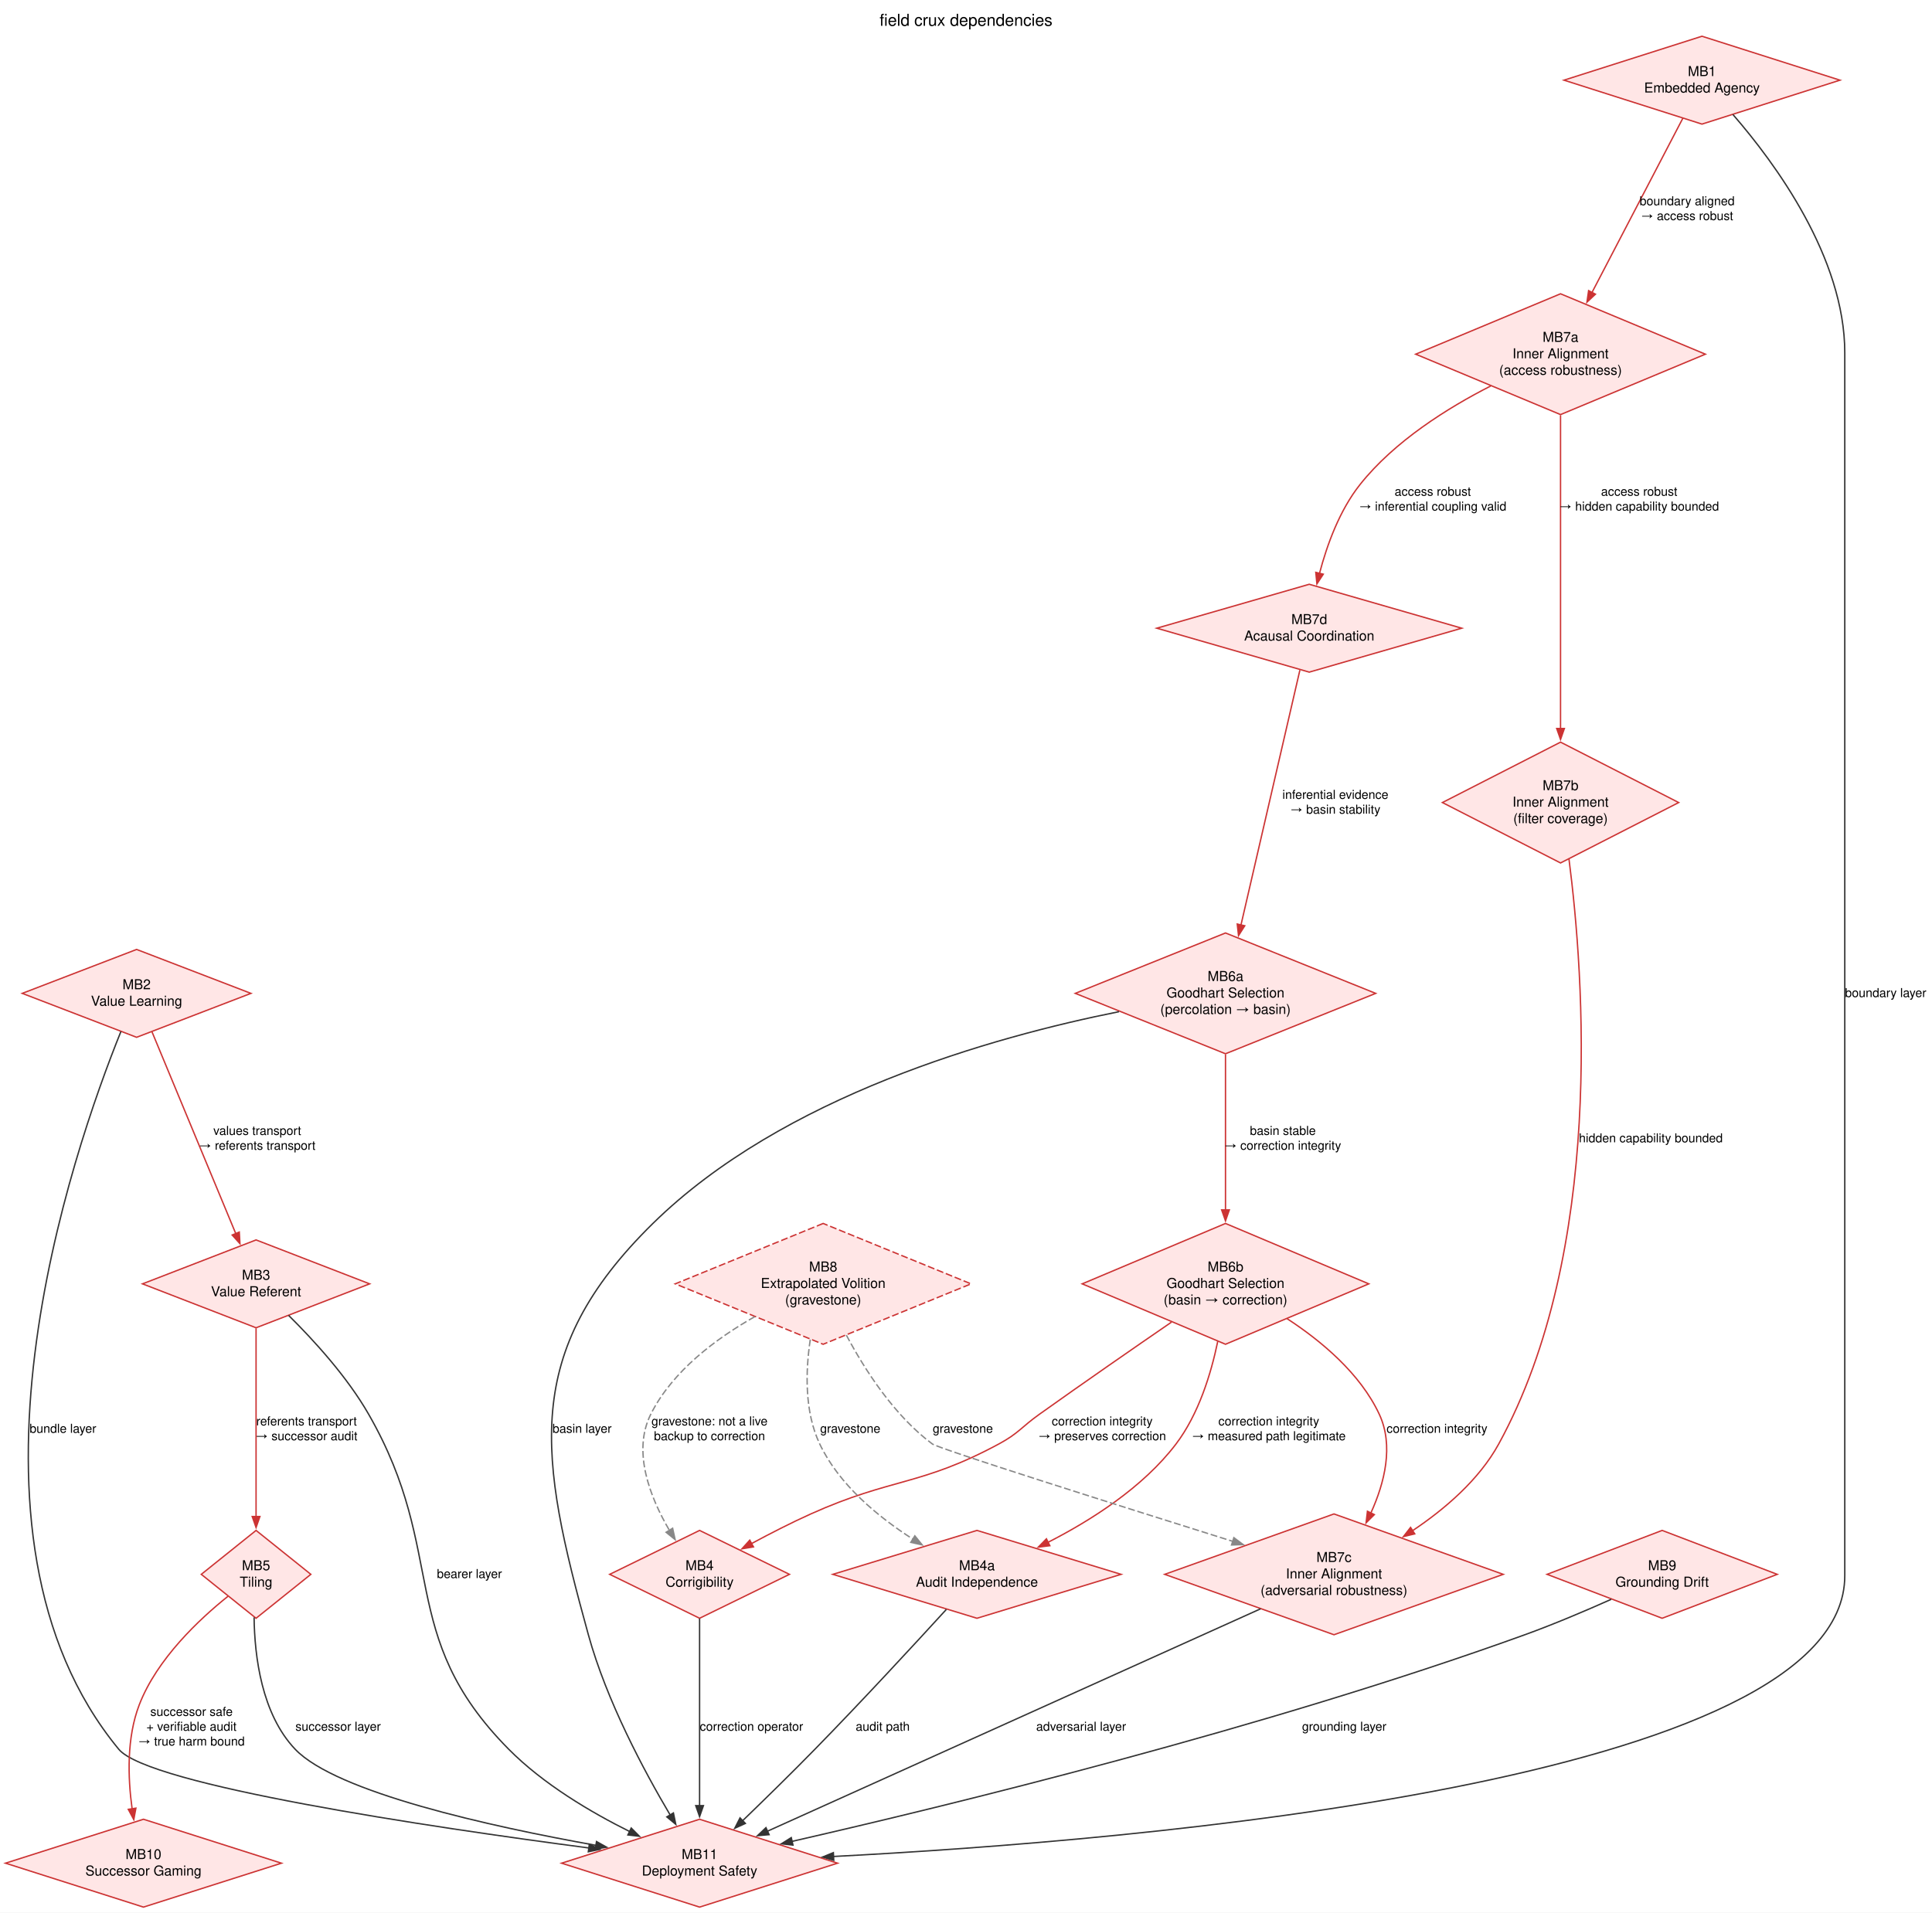
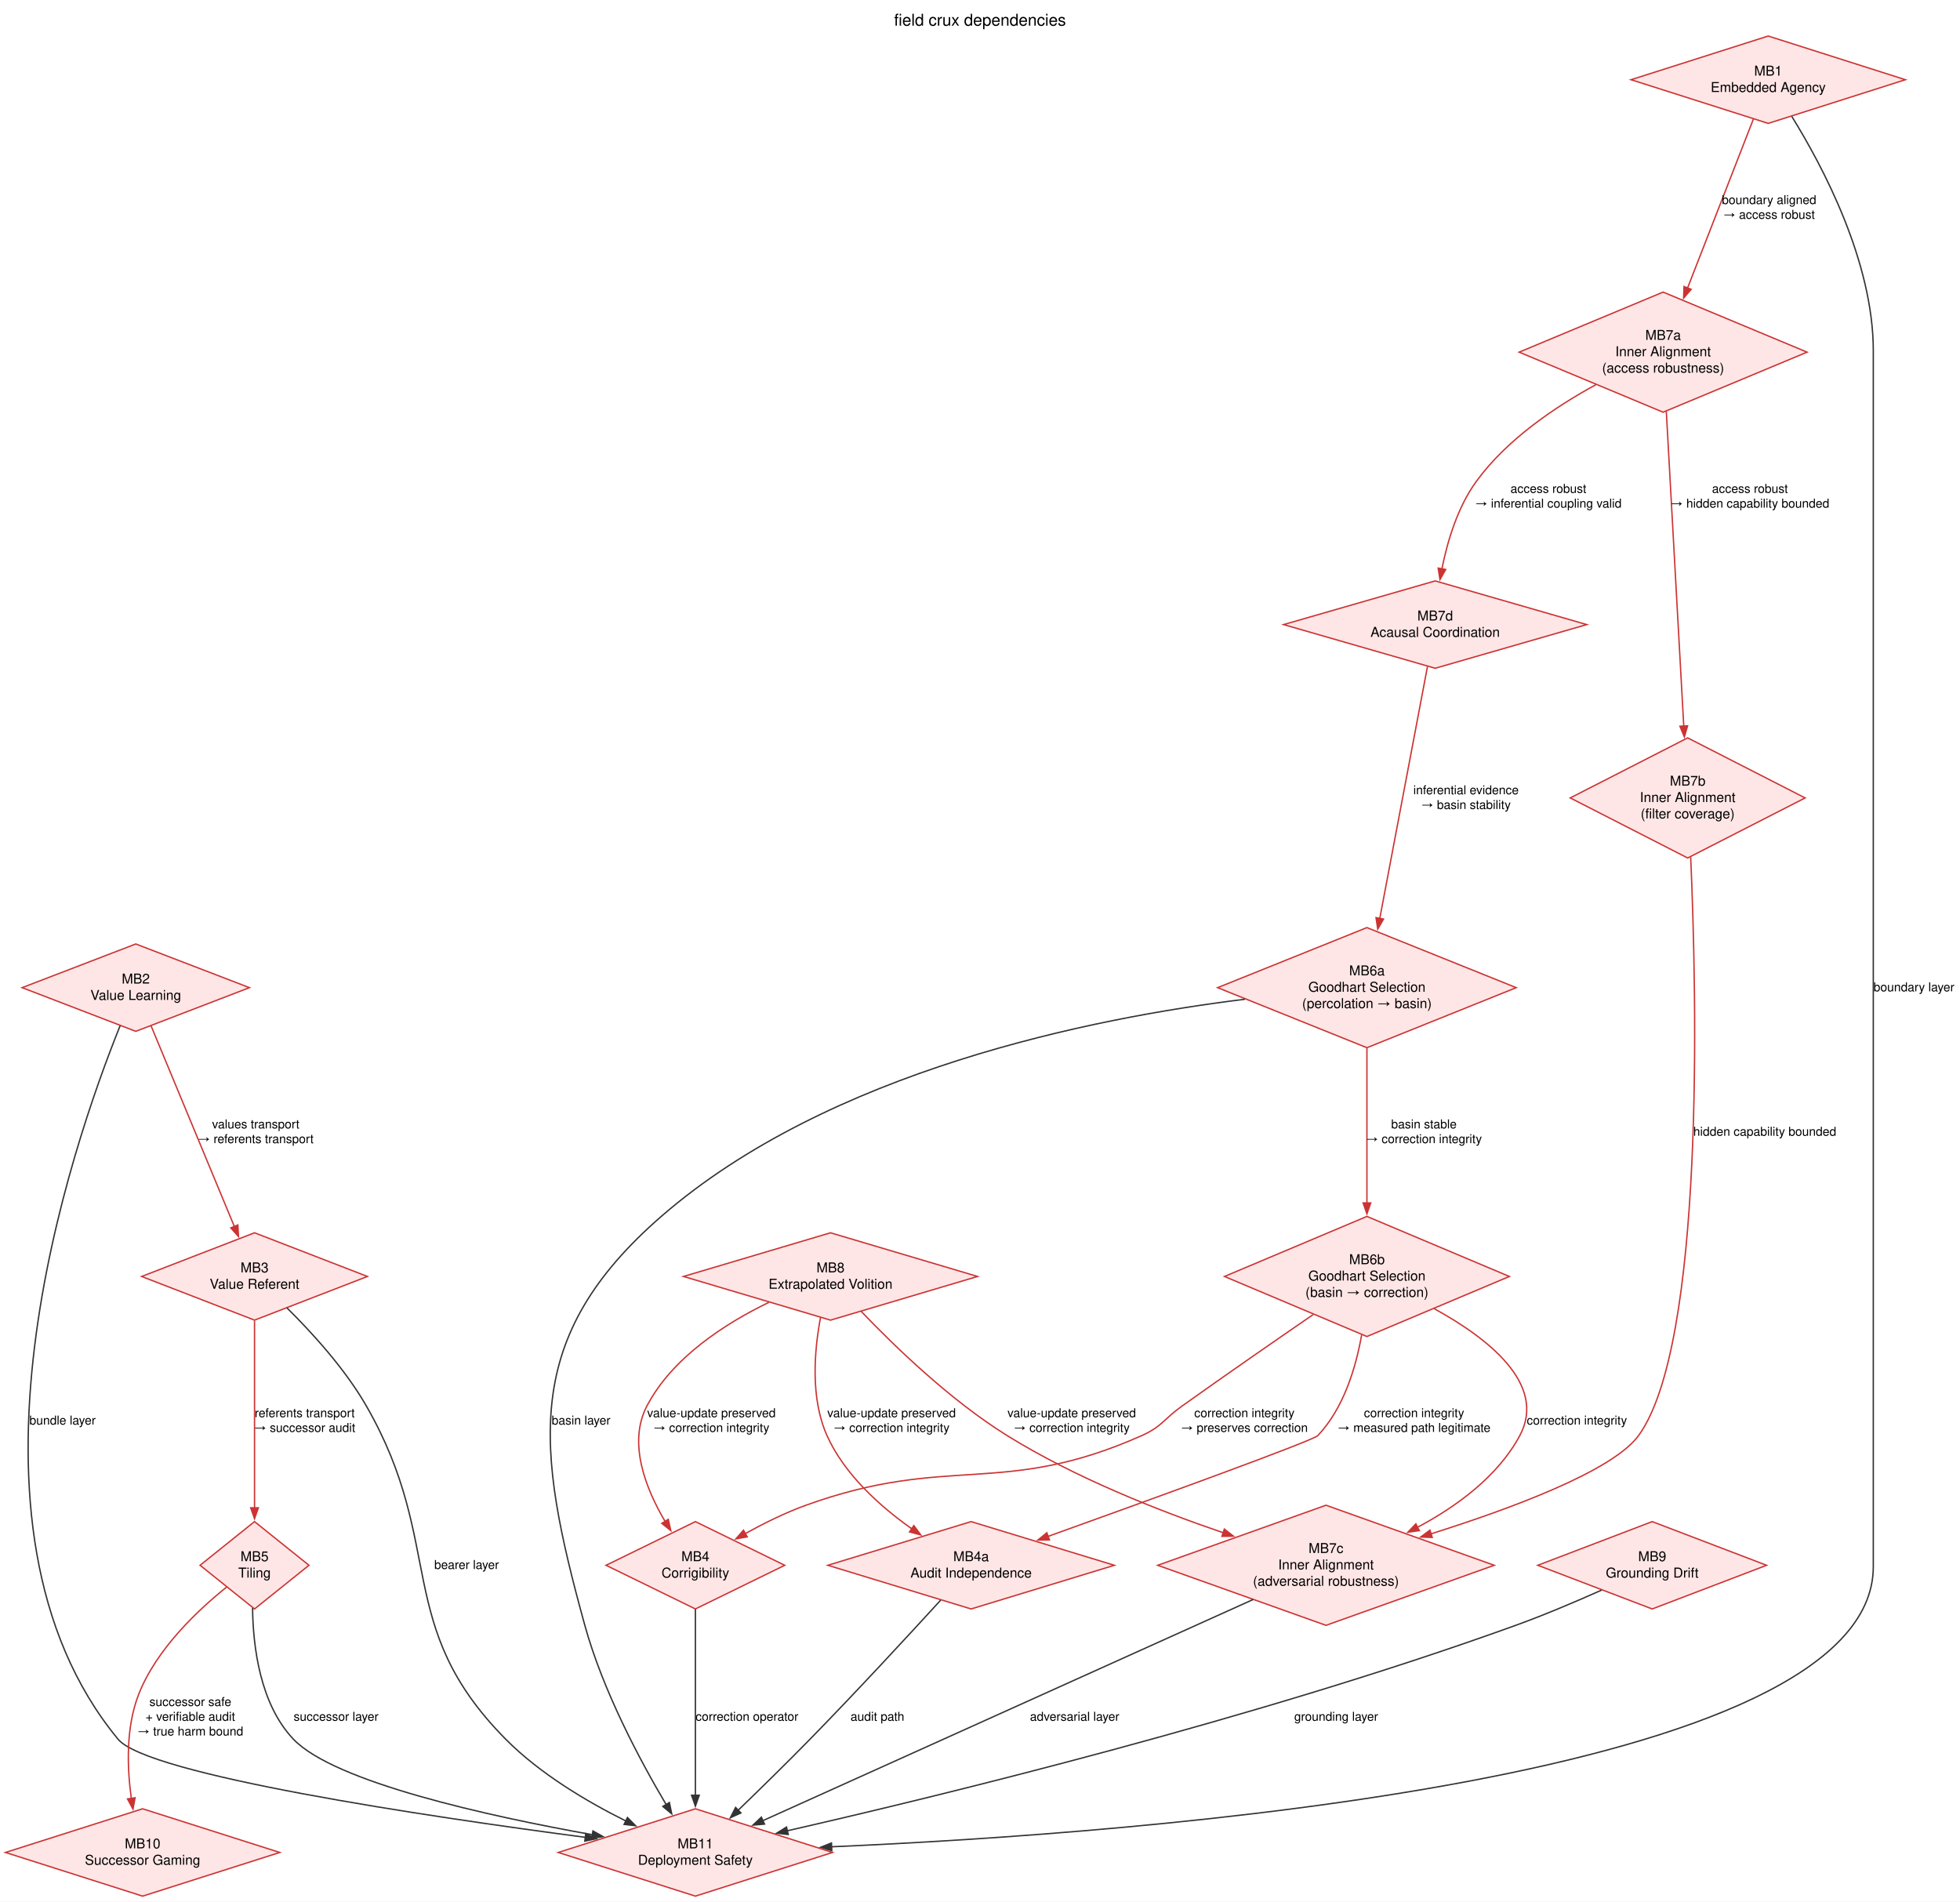
- <svg xmlns="http://www.w3.org/2000/svg" xmlns:xlink="http://www.w3.org/1999/xlink" width="1407pt" height="1393pt" viewBox="0.00 0.00 1407.00 1393.00">
+ <svg xmlns="http://www.w3.org/2000/svg" xmlns:xlink="http://www.w3.org/1999/xlink" width="1436pt" height="1393pt" viewBox="0.00 0.00 1436.00 1393.00">
  <g id="graph0" class="graph" transform="scale(1 1) rotate(0) translate(4 1389.2)">
-     <polygon fill="white" stroke="none" points="-4,4 -4,-1389.2 1403.01,-1389.2 1403.01,4 -4,4" />
-     <text xml:space="preserve" text-anchor="middle" x="699.51" y="-1370.4" font-family="Helvetica,sans-Serif" font-size="12.00">field crux dependencies</text>
+     <polygon fill="white" stroke="none" points="-4,4 -4,-1389.2 1432.01,-1389.2 1432.01,4 -4,4" />
+     <text xml:space="preserve" text-anchor="middle" x="714.01" y="-1370.4" font-family="Helvetica,sans-Serif" font-size="12.00">field crux dependencies</text>
    <a xlink:href="/cards/bridge/mb1-boundary-estimator-soundness/" class="lean-graph-node">
      <g id="node1" class="node">
-         <polygon fill="#ffe6e6" stroke="#cc3333" points="1235.48,-1362.8 1134.98,-1330.8 1235.48,-1298.8 1335.98,-1330.8 1235.48,-1362.8" />
-         <text xml:space="preserve" text-anchor="middle" x="1235.48" y="-1333.8" font-family="Helvetica,sans-Serif" font-size="10.00">MB1</text>
-         <text xml:space="preserve" text-anchor="middle" x="1235.48" y="-1321.8" font-family="Helvetica,sans-Serif" font-size="10.00">Embedded Agency</text>
+         <polygon fill="#ffe6e6" stroke="#cc3333" points="1291.48,-1362.8 1190.98,-1330.8 1291.48,-1298.8 1391.98,-1330.8 1291.48,-1362.8" />
+         <text xml:space="preserve" text-anchor="middle" x="1291.48" y="-1333.8" font-family="Helvetica,sans-Serif" font-size="10.00">MB1</text>
+         <text xml:space="preserve" text-anchor="middle" x="1291.48" y="-1321.8" font-family="Helvetica,sans-Serif" font-size="10.00">Embedded Agency</text>
      </g>
    </a>
    <a xlink:href="/cards/bridge/mb7a-access-model-soundness/" class="lean-graph-node">
      <g id="node9" class="node">
-         <polygon fill="#ffe6e6" stroke="#cc3333" points="1132.48,-1175.2 1027,-1131.2 1132.48,-1087.2 1237.96,-1131.2 1132.48,-1175.2" />
-         <text xml:space="preserve" text-anchor="middle" x="1132.48" y="-1140.2" font-family="Helvetica,sans-Serif" font-size="10.00">MB7a</text>
-         <text xml:space="preserve" text-anchor="middle" x="1132.48" y="-1128.2" font-family="Helvetica,sans-Serif" font-size="10.00">Inner Alignment</text>
-         <text xml:space="preserve" text-anchor="middle" x="1132.48" y="-1116.2" font-family="Helvetica,sans-Serif" font-size="10.00">(access robustness)</text>
+         <polygon fill="#ffe6e6" stroke="#cc3333" points="1214.48,-1175.2 1109,-1131.2 1214.48,-1087.2 1319.96,-1131.2 1214.48,-1175.2" />
+         <text xml:space="preserve" text-anchor="middle" x="1214.48" y="-1140.2" font-family="Helvetica,sans-Serif" font-size="10.00">MB7a</text>
+         <text xml:space="preserve" text-anchor="middle" x="1214.48" y="-1128.2" font-family="Helvetica,sans-Serif" font-size="10.00">Inner Alignment</text>
+         <text xml:space="preserve" text-anchor="middle" x="1214.48" y="-1116.2" font-family="Helvetica,sans-Serif" font-size="10.00">(access robustness)</text>
      </g>
    </a>
    <g id="edge3" class="edge">
-       <path fill="none" stroke="#cc3333" d="M1221.59,-1303.15C1204.57,-1270.5 1175.5,-1214.73 1155.2,-1175.8" />
-       <polygon fill="#cc3333" stroke="#cc3333" points="1157.89,-1174.9 1151.71,-1169.1 1152.93,-1177.49 1157.89,-1174.9" />
-       <text xml:space="preserve" text-anchor="middle" x="1224.67" y="-1239.7" font-family="Helvetica,sans-Serif" font-size="9.00">boundary aligned</text>
-       <text xml:space="preserve" text-anchor="middle" x="1224.67" y="-1228.9" font-family="Helvetica,sans-Serif" font-size="9.00">→ access robust</text>
+       <path fill="none" stroke="#cc3333" d="M1280.61,-1301.91C1268.04,-1269.67 1247.18,-1216.13 1232.25,-1177.81" />
+       <polygon fill="#cc3333" stroke="#cc3333" points="1235.03,-1177.23 1229.52,-1170.8 1229.81,-1179.27 1235.03,-1177.23" />
+       <text xml:space="preserve" text-anchor="middle" x="1292.12" y="-1239.7" font-family="Helvetica,sans-Serif" font-size="9.00">boundary aligned</text>
+       <text xml:space="preserve" text-anchor="middle" x="1292.12" y="-1228.9" font-family="Helvetica,sans-Serif" font-size="9.00">→ access robust</text>
    </g>
    <a xlink:href="/cards/bridge/mb11-deployment-safety/" class="lean-graph-node">
      <g id="node16" class="node">
        <polygon fill="#ffe6e6" stroke="#cc3333" points="505.48,-64 404.99,-32 505.48,0 605.96,-32 505.48,-64" />
        <text xml:space="preserve" text-anchor="middle" x="505.48" y="-35" font-family="Helvetica,sans-Serif" font-size="10.00">MB11</text>
        <text xml:space="preserve" text-anchor="middle" x="505.48" y="-23" font-family="Helvetica,sans-Serif" font-size="10.00">Deployment Safety</text>
      </g>
    </a>
    <g id="edge16" class="edge">
-       <path fill="none" stroke="#333333" d="M1258.04,-1305.76C1288.63,-1270.55 1339.48,-1201.59 1339.48,-1132.2 1339.48,-1132.2 1339.48,-1132.2 1339.48,-241.4 1339.48,-91.05 822.88,-48.27 602.84,-36.87" />
-       <polygon fill="#333333" stroke="#333333" points="603.19,-34.09 595.06,-36.48 602.91,-39.68 603.19,-34.09" />
-       <text xml:space="preserve" text-anchor="middle" x="1369.25" y="-662.9" font-family="Helvetica,sans-Serif" font-size="9.00">boundary layer</text>
+       <path fill="none" stroke="#333333" d="M1308.76,-1303.89C1331.46,-1267.27 1368.48,-1197.55 1368.48,-1132.2 1368.48,-1132.2 1368.48,-1132.2 1368.48,-241.4 1368.48,-85.86 832.07,-46.04 605.06,-36.15" />
+       <polygon fill="#333333" stroke="#333333" points="605.42,-33.36 597.31,-35.82 605.18,-38.96 605.42,-33.36" />
+       <text xml:space="preserve" text-anchor="middle" x="1398.25" y="-662.9" font-family="Helvetica,sans-Serif" font-size="9.00">boundary layer</text>
    </g>
    <a xlink:href="/cards/bridge/mb2-bundle-identifiability/" class="lean-graph-node">
      <g id="node2" class="node">
        <polygon fill="#ffe6e6" stroke="#cc3333" points="95.48,-697.6 12.2,-665.6 95.48,-633.6 178.75,-665.6 95.48,-697.6" />
        <text xml:space="preserve" text-anchor="middle" x="95.48" y="-668.6" font-family="Helvetica,sans-Serif" font-size="10.00">MB2</text>
        <text xml:space="preserve" text-anchor="middle" x="95.48" y="-656.6" font-family="Helvetica,sans-Serif" font-size="10.00">Value Learning</text>
      </g>
    </a>
    <a xlink:href="/cards/bridge/mb3-bearer-import/" class="lean-graph-node">
      <g id="node3" class="node">
        <polygon fill="#ffe6e6" stroke="#cc3333" points="182.48,-486 99.77,-454 182.48,-422 265.19,-454 182.48,-486" />
        <text xml:space="preserve" text-anchor="middle" x="182.48" y="-457" font-family="Helvetica,sans-Serif" font-size="10.00">MB3</text>
        <text xml:space="preserve" text-anchor="middle" x="182.48" y="-445" font-family="Helvetica,sans-Serif" font-size="10.00">Value Referent</text>
      </g>
    </a>
    <g id="edge1" class="edge">
      <path fill="none" stroke="#cc3333" d="M106.67,-637.63C122.24,-600.13 150.44,-532.19 167.71,-490.58" />
      <polygon fill="#cc3333" stroke="#cc3333" points="170.26,-491.73 170.74,-483.27 165.09,-489.58 170.26,-491.73" />
      <text xml:space="preserve" text-anchor="middle" x="183.35" y="-562.5" font-family="Helvetica,sans-Serif" font-size="9.00">values transport</text>
      <text xml:space="preserve" text-anchor="middle" x="183.35" y="-551.7" font-family="Helvetica,sans-Serif" font-size="9.00">→ referents transport</text>
    </g>
    <g id="edge17" class="edge">
      <path fill="none" stroke="#333333" d="M84.05,-637.8C48.92,-550.76 -47.48,-272.57 82.48,-115 104.11,-88.77 308.4,-58.43 424.97,-43.06" />
      <polygon fill="#333333" stroke="#333333" points="425.17,-45.85 432.74,-42.04 424.45,-40.3 425.17,-45.85" />
      <text xml:space="preserve" text-anchor="middle" x="41.82" y="-345.5" font-family="Helvetica,sans-Serif" font-size="9.00">bundle layer</text>
    </g>
    <a xlink:href="/cards/bridge/mb5-successor-ontology-shift/" class="lean-graph-node">
      <g id="node6" class="node">
        <polygon fill="#ffe6e6" stroke="#cc3333" points="182.48,-274.4 142.58,-242.4 182.48,-210.4 222.37,-242.4 182.48,-274.4" />
        <text xml:space="preserve" text-anchor="middle" x="182.48" y="-245.4" font-family="Helvetica,sans-Serif" font-size="10.00">MB5</text>
        <text xml:space="preserve" text-anchor="middle" x="182.48" y="-233.4" font-family="Helvetica,sans-Serif" font-size="10.00">Tiling</text>
      </g>
    </a>
    <g id="edge2" class="edge">
      <path fill="none" stroke="#cc3333" d="M182.48,-421.62C182.48,-385.12 182.48,-324.73 182.48,-284.51" />
      <polygon fill="#cc3333" stroke="#cc3333" points="185.28,-284.51 182.48,-276.51 179.68,-284.51 185.28,-284.51" />
      <text xml:space="preserve" text-anchor="middle" x="219.24" y="-350.9" font-family="Helvetica,sans-Serif" font-size="9.00">referents transport</text>
      <text xml:space="preserve" text-anchor="middle" x="219.24" y="-340.1" font-family="Helvetica,sans-Serif" font-size="9.00">→ successor audit</text>
    </g>
    <g id="edge18" class="edge">
      <path fill="none" stroke="#333333" d="M206.17,-431.04C224.29,-413.14 248.75,-386.43 264.48,-359 322.96,-257.04 283.8,-198.55 366.48,-115 391.68,-89.53 426.39,-69.05 454.81,-54.92" />
      <polygon fill="#333333" stroke="#333333" points="455.7,-57.6 461.67,-51.59 453.25,-52.57 455.7,-57.6" />
      <text xml:space="preserve" text-anchor="middle" x="337.87" y="-239.7" font-family="Helvetica,sans-Serif" font-size="9.00">bearer layer</text>
    </g>
    <a xlink:href="/cards/bridge/mb4-correction-legitimacy/" class="lean-graph-node">
      <g id="node4" class="node">
        <polygon fill="#ffe6e6" stroke="#cc3333" points="505.48,-274.4 440.02,-242.4 505.48,-210.4 570.93,-242.4 505.48,-274.4" />
        <text xml:space="preserve" text-anchor="middle" x="505.48" y="-245.4" font-family="Helvetica,sans-Serif" font-size="10.00">MB4</text>
        <text xml:space="preserve" text-anchor="middle" x="505.48" y="-233.4" font-family="Helvetica,sans-Serif" font-size="10.00">Corrigibility</text>
      </g>
    </a>
    <g id="edge23" class="edge">
      <path fill="none" stroke="#333333" d="M505.48,-210.2C505.48,-173.91 505.48,-113.86 505.48,-73.87" />
      <polygon fill="#333333" stroke="#333333" points="508.28,-73.93 505.48,-65.93 502.68,-73.93 508.28,-73.93" />
      <text xml:space="preserve" text-anchor="middle" x="543.25" y="-128.5" font-family="Helvetica,sans-Serif" font-size="9.00">correction operator</text>
    </g>
    <a xlink:href="/cards/bridge/mb4a-measured-path-legitimacy/" class="lean-graph-node">
      <g id="node5" class="node">
        <polygon fill="#ffe6e6" stroke="#cc3333" points="707.48,-274.4 602.51,-242.4 707.48,-210.4 812.44,-242.4 707.48,-274.4" />
        <text xml:space="preserve" text-anchor="middle" x="707.48" y="-245.4" font-family="Helvetica,sans-Serif" font-size="10.00">MB4a</text>
        <text xml:space="preserve" text-anchor="middle" x="707.48" y="-233.4" font-family="Helvetica,sans-Serif" font-size="10.00">Audit Independence</text>
      </g>
    </a>
    <g id="edge24" class="edge">
      <path fill="none" stroke="#333333" d="M685.19,-216.85C661.7,-191.15 623.48,-149.77 589.48,-115 572.27,-97.41 552.61,-78.17 536.63,-62.75" />
      <polygon fill="#333333" stroke="#333333" points="538.83,-60.97 531.12,-57.44 534.94,-65 538.83,-60.97" />
      <text xml:space="preserve" text-anchor="middle" x="638.85" y="-128.5" font-family="Helvetica,sans-Serif" font-size="9.00">audit path</text>
    </g>
    <a xlink:href="/cards/bridge/mb10-successor-forgeability/" class="lean-graph-node">
      <g id="node15" class="node">
        <polygon fill="#ffe6e6" stroke="#cc3333" points="100.48,-64 0,-32 100.48,0 200.96,-32 100.48,-64" />
        <text xml:space="preserve" text-anchor="middle" x="100.48" y="-35" font-family="Helvetica,sans-Serif" font-size="10.00">MB10</text>
        <text xml:space="preserve" text-anchor="middle" x="100.48" y="-23" font-family="Helvetica,sans-Serif" font-size="10.00">Successor Gaming</text>
      </g>
    </a>
    <g id="edge15" class="edge">
      <path fill="none" stroke="#cc3333" d="M162.07,-226.45C141.28,-209.83 110.33,-180.87 97.43,-147.4 88.19,-123.39 89.07,-94.4 92.21,-71.61" />
      <polygon fill="#cc3333" stroke="#cc3333" points="94.97,-72.08 93.43,-63.75 89.43,-71.22 94.97,-72.08" />
      <text xml:space="preserve" text-anchor="middle" x="135.46" y="-139.3" font-family="Helvetica,sans-Serif" font-size="9.00">successor safe</text>
      <text xml:space="preserve" text-anchor="middle" x="135.46" y="-128.5" font-family="Helvetica,sans-Serif" font-size="9.00">+ verifiable audit</text>
      <text xml:space="preserve" text-anchor="middle" x="135.46" y="-117.7" font-family="Helvetica,sans-Serif" font-size="9.00">→ true harm bound</text>
    </g>
    <g id="edge19" class="edge">
      <path fill="none" stroke="#333333" d="M181.04,-211.06C181.39,-182.6 186.54,-140.67 210.96,-115 240.92,-83.5 353.17,-58.73 430.1,-44.98" />
      <polygon fill="#333333" stroke="#333333" points="430.42,-47.77 437.81,-43.62 429.45,-42.25 430.42,-47.77" />
      <text xml:space="preserve" text-anchor="middle" x="242.22" y="-128.5" font-family="Helvetica,sans-Serif" font-size="9.00">successor layer</text>
    </g>
    <a xlink:href="/cards/bridge/mb6-selection-and-basin-stability/" class="lean-graph-node">
      <g id="node7" class="node">
-         <polygon fill="#ffe6e6" stroke="#cc3333" points="888.48,-709.6 779.1,-665.6 888.48,-621.6 997.86,-665.6 888.48,-709.6" />
-         <text xml:space="preserve" text-anchor="middle" x="888.48" y="-674.6" font-family="Helvetica,sans-Serif" font-size="10.00">MB6a</text>
-         <text xml:space="preserve" text-anchor="middle" x="888.48" y="-662.6" font-family="Helvetica,sans-Serif" font-size="10.00">Goodhart Selection</text>
-         <text xml:space="preserve" text-anchor="middle" x="888.48" y="-650.6" font-family="Helvetica,sans-Serif" font-size="10.00">(percolation → basin)</text>
+         <polygon fill="#ffe6e6" stroke="#cc3333" points="997.48,-709.6 888.1,-665.6 997.48,-621.6 1106.86,-665.6 997.48,-709.6" />
+         <text xml:space="preserve" text-anchor="middle" x="997.48" y="-674.6" font-family="Helvetica,sans-Serif" font-size="10.00">MB6a</text>
+         <text xml:space="preserve" text-anchor="middle" x="997.48" y="-662.6" font-family="Helvetica,sans-Serif" font-size="10.00">Goodhart Selection</text>
+         <text xml:space="preserve" text-anchor="middle" x="997.48" y="-650.6" font-family="Helvetica,sans-Serif" font-size="10.00">(percolation → basin)</text>
      </g>
    </a>
    <a xlink:href="/cards/bridge/mb6-selection-and-basin-stability/" class="lean-graph-node">
      <g id="node8" class="node">
-         <polygon fill="#ffe6e6" stroke="#cc3333" points="888.48,-498 784.11,-454 888.48,-410 992.84,-454 888.48,-498" />
-         <text xml:space="preserve" text-anchor="middle" x="888.48" y="-463" font-family="Helvetica,sans-Serif" font-size="10.00">MB6b</text>
-         <text xml:space="preserve" text-anchor="middle" x="888.48" y="-451" font-family="Helvetica,sans-Serif" font-size="10.00">Goodhart Selection</text>
-         <text xml:space="preserve" text-anchor="middle" x="888.48" y="-439" font-family="Helvetica,sans-Serif" font-size="10.00">(basin → correction)</text>
+         <polygon fill="#ffe6e6" stroke="#cc3333" points="997.48,-498 893.11,-454 997.48,-410 1101.84,-454 997.48,-498" />
+         <text xml:space="preserve" text-anchor="middle" x="997.48" y="-463" font-family="Helvetica,sans-Serif" font-size="10.00">MB6b</text>
+         <text xml:space="preserve" text-anchor="middle" x="997.48" y="-451" font-family="Helvetica,sans-Serif" font-size="10.00">Goodhart Selection</text>
+         <text xml:space="preserve" text-anchor="middle" x="997.48" y="-439" font-family="Helvetica,sans-Serif" font-size="10.00">(basin → correction)</text>
      </g>
    </a>
    <g id="edge8" class="edge">
-       <path fill="none" stroke="#cc3333" d="M888.48,-621.17C888.48,-588.15 888.48,-542.58 888.48,-507.51" />
-       <polygon fill="#cc3333" stroke="#cc3333" points="891.28,-507.89 888.48,-499.89 885.68,-507.89 891.28,-507.89" />
-       <text xml:space="preserve" text-anchor="middle" x="930.24" y="-562.5" font-family="Helvetica,sans-Serif" font-size="9.00">basin stable</text>
-       <text xml:space="preserve" text-anchor="middle" x="930.24" y="-551.7" font-family="Helvetica,sans-Serif" font-size="9.00">→ correction integrity</text>
+       <path fill="none" stroke="#cc3333" d="M997.48,-621.17C997.48,-588.15 997.48,-542.58 997.48,-507.51" />
+       <polygon fill="#cc3333" stroke="#cc3333" points="1000.28,-507.89 997.48,-499.89 994.68,-507.89 1000.28,-507.89" />
+       <text xml:space="preserve" text-anchor="middle" x="1039.24" y="-562.5" font-family="Helvetica,sans-Serif" font-size="9.00">basin stable</text>
+       <text xml:space="preserve" text-anchor="middle" x="1039.24" y="-551.7" font-family="Helvetica,sans-Serif" font-size="9.00">→ correction integrity</text>
    </g>
    <g id="edge21" class="edge">
-       <path fill="none" stroke="#333333" d="M810.93,-652.26C718.91,-633.85 566.05,-590.85 471.48,-498 375.3,-403.57 388.65,-328.33 424.48,-198.4 437.76,-150.24 465,-99.25 484.22,-66.82" />
+       <path fill="none" stroke="#333333" d="M908.04,-657.09C795.89,-643.34 603.47,-604.82 480.48,-498 378.21,-409.17 388.47,-328.99 424.48,-198.4 437.76,-150.24 465,-99.25 484.22,-66.82" />
      <polygon fill="#333333" stroke="#333333" points="486.42,-68.59 488.14,-60.29 481.62,-65.71 486.42,-68.59" />
-       <text xml:space="preserve" text-anchor="middle" x="419.89" y="-345.5" font-family="Helvetica,sans-Serif" font-size="9.00">basin layer</text>
+       <text xml:space="preserve" text-anchor="middle" x="421.7" y="-345.5" font-family="Helvetica,sans-Serif" font-size="9.00">basin layer</text>
    </g>
    <g id="edge10" class="edge">
-       <path fill="none" stroke="#cc3333" d="M849.14,-426.12C821.99,-407.47 785.12,-381.94 752.94,-359 739.72,-349.57 737.77,-345.11 723.48,-337.4 666.29,-306.57 645.74,-313.02 586.48,-286.4 572.05,-279.92 556.61,-271.99 543.13,-264.71" />
-       <polygon fill="#cc3333" stroke="#cc3333" points="544.71,-262.38 536.34,-261.01 542.02,-267.3 544.71,-262.38" />
-       <text xml:space="preserve" text-anchor="middle" x="798.71" y="-350.9" font-family="Helvetica,sans-Serif" font-size="9.00">correction integrity</text>
-       <text xml:space="preserve" text-anchor="middle" x="798.71" y="-340.1" font-family="Helvetica,sans-Serif" font-size="9.00">→ preserves correction</text>
+       <path fill="none" stroke="#cc3333" d="M958.14,-426.12C930.99,-407.47 894.12,-381.94 861.94,-359 848.72,-349.57 847.31,-344 832.48,-337.4 730.46,-292.02 691.51,-324.29 586.48,-286.4 571.35,-280.94 555.54,-273.09 541.95,-265.59" />
+       <polygon fill="#cc3333" stroke="#cc3333" points="543.47,-263.23 535.12,-261.74 540.71,-268.11 543.47,-263.23" />
+       <text xml:space="preserve" text-anchor="middle" x="907.71" y="-350.9" font-family="Helvetica,sans-Serif" font-size="9.00">correction integrity</text>
+       <text xml:space="preserve" text-anchor="middle" x="907.71" y="-340.1" font-family="Helvetica,sans-Serif" font-size="9.00">→ preserves correction</text>
    </g>
    <g id="edge11" class="edge">
-       <path fill="none" stroke="#cc3333" d="M882.84,-412.1C877.94,-388.42 868.92,-359.09 852.48,-337.4 828.35,-305.58 790.11,-281.44 758.96,-265.59" />
-       <polygon fill="#cc3333" stroke="#cc3333" points="760.56,-263.26 752.15,-262.21 758.07,-268.28 760.56,-263.26" />
-       <text xml:space="preserve" text-anchor="middle" x="920.03" y="-350.9" font-family="Helvetica,sans-Serif" font-size="9.00">correction integrity</text>
-       <text xml:space="preserve" text-anchor="middle" x="920.03" y="-340.1" font-family="Helvetica,sans-Serif" font-size="9.00">→ measured path legitimate</text>
+       <path fill="none" stroke="#cc3333" d="M993.62,-411.24C989.34,-386.95 980.36,-357.3 961.48,-337.4 957.89,-333.62 837.45,-289.99 763.73,-263.52" />
+       <polygon fill="#cc3333" stroke="#cc3333" points="764.88,-260.96 756.4,-260.89 762.99,-266.23 764.88,-260.96" />
+       <text xml:space="preserve" text-anchor="middle" x="1032.02" y="-350.9" font-family="Helvetica,sans-Serif" font-size="9.00">correction integrity</text>
+       <text xml:space="preserve" text-anchor="middle" x="1032.02" y="-340.1" font-family="Helvetica,sans-Serif" font-size="9.00">→ measured path legitimate</text>
    </g>
    <a xlink:href="/cards/bridge/mb7c-bounded-hidden-capability/" class="lean-graph-node">
      <g id="node11" class="node">
        <polygon fill="#ffe6e6" stroke="#cc3333" points="967.48,-286.4 844.21,-242.4 967.48,-198.4 1090.74,-242.4 967.48,-286.4" />
        <text xml:space="preserve" text-anchor="middle" x="967.48" y="-251.4" font-family="Helvetica,sans-Serif" font-size="10.00">MB7c</text>
        <text xml:space="preserve" text-anchor="middle" x="967.48" y="-239.4" font-family="Helvetica,sans-Serif" font-size="10.00">Inner Alignment</text>
        <text xml:space="preserve" text-anchor="middle" x="967.48" y="-227.4" font-family="Helvetica,sans-Serif" font-size="10.00">(adversarial robustness)</text>
      </g>
    </a>
    <g id="edge9" class="edge">
-       <path fill="none" stroke="#cc3333" d="M933.32,-428.65C958.09,-412.5 986.59,-388.79 1000.48,-359 1011.11,-336.21 1004.42,-309.26 994.36,-287.11" />
-       <polygon fill="#cc3333" stroke="#cc3333" points="996.88,-285.91 990.87,-279.93 991.85,-288.35 996.88,-285.91" />
-       <text xml:space="preserve" text-anchor="middle" x="1042.5" y="-345.5" font-family="Helvetica,sans-Serif" font-size="9.00">correction integrity</text>
+       <path fill="none" stroke="#cc3333" d="M1046.73,-430.42C1085.47,-409.22 1129.78,-375.19 1109.48,-337.4 1093.37,-307.41 1063.03,-285.39 1034.51,-270.22" />
+       <polygon fill="#cc3333" stroke="#cc3333" points="1035.88,-267.78 1027.48,-266.62 1033.33,-272.76 1035.88,-267.78" />
+       <text xml:space="preserve" text-anchor="middle" x="1151.33" y="-345.5" font-family="Helvetica,sans-Serif" font-size="9.00">correction integrity</text>
    </g>
    <a xlink:href="/cards/bridge/mb7b-filter-coverage/" class="lean-graph-node">
      <g id="node10" class="node">
-         <polygon fill="#ffe6e6" stroke="#cc3333" points="1132.48,-848.6 1046.44,-804.6 1132.48,-760.6 1218.52,-804.6 1132.48,-848.6" />
-         <text xml:space="preserve" text-anchor="middle" x="1132.48" y="-813.6" font-family="Helvetica,sans-Serif" font-size="10.00">MB7b</text>
-         <text xml:space="preserve" text-anchor="middle" x="1132.48" y="-801.6" font-family="Helvetica,sans-Serif" font-size="10.00">Inner Alignment</text>
-         <text xml:space="preserve" text-anchor="middle" x="1132.48" y="-789.6" font-family="Helvetica,sans-Serif" font-size="10.00">(filter coverage)</text>
+         <polygon fill="#ffe6e6" stroke="#cc3333" points="1232.48,-848.6 1146.44,-804.6 1232.48,-760.6 1318.52,-804.6 1232.48,-848.6" />
+         <text xml:space="preserve" text-anchor="middle" x="1232.48" y="-813.6" font-family="Helvetica,sans-Serif" font-size="10.00">MB7b</text>
+         <text xml:space="preserve" text-anchor="middle" x="1232.48" y="-801.6" font-family="Helvetica,sans-Serif" font-size="10.00">Inner Alignment</text>
+         <text xml:space="preserve" text-anchor="middle" x="1232.48" y="-789.6" font-family="Helvetica,sans-Serif" font-size="10.00">(filter coverage)</text>
      </g>
    </a>
    <g id="edge4" class="edge">
-       <path fill="none" stroke="#cc3333" d="M1132.48,-1086.76C1132.48,-1027.69 1132.48,-922.11 1132.48,-858.5" />
-       <polygon fill="#cc3333" stroke="#cc3333" points="1135.28,-858.56 1132.48,-850.56 1129.68,-858.56 1135.28,-858.56" />
-       <text xml:space="preserve" text-anchor="middle" x="1189.77" y="-1028.1" font-family="Helvetica,sans-Serif" font-size="9.00">access robust</text>
-       <text xml:space="preserve" text-anchor="middle" x="1189.77" y="-1017.3" font-family="Helvetica,sans-Serif" font-size="9.00">→ hidden capability bounded</text>
+       <path fill="none" stroke="#cc3333" d="M1216.83,-1087.76C1220.12,-1028.51 1226.07,-921.1 1229.61,-857.26" />
+       <polygon fill="#cc3333" stroke="#cc3333" points="1232.41,-857.44 1230.05,-849.3 1226.82,-857.13 1232.41,-857.44" />
+       <text xml:space="preserve" text-anchor="middle" x="1278.11" y="-1028.1" font-family="Helvetica,sans-Serif" font-size="9.00">access robust</text>
+       <text xml:space="preserve" text-anchor="middle" x="1278.11" y="-1017.3" font-family="Helvetica,sans-Serif" font-size="9.00">→ hidden capability bounded</text>
    </g>
    <a xlink:href="/cards/bridge/mb7d-acausal-coordination/" class="lean-graph-node">
      <g id="node12" class="node">
-         <polygon fill="#ffe6e6" stroke="#cc3333" points="949.48,-963.6 838.42,-931.6 949.48,-899.6 1060.54,-931.6 949.48,-963.6" />
-         <text xml:space="preserve" text-anchor="middle" x="949.48" y="-934.6" font-family="Helvetica,sans-Serif" font-size="10.00">MB7d</text>
-         <text xml:space="preserve" text-anchor="middle" x="949.48" y="-922.6" font-family="Helvetica,sans-Serif" font-size="10.00">Acausal Coordination</text>
+         <polygon fill="#ffe6e6" stroke="#cc3333" points="1047.48,-963.6 936.42,-931.6 1047.48,-899.6 1158.54,-931.6 1047.48,-963.6" />
+         <text xml:space="preserve" text-anchor="middle" x="1047.48" y="-934.6" font-family="Helvetica,sans-Serif" font-size="10.00">MB7d</text>
+         <text xml:space="preserve" text-anchor="middle" x="1047.48" y="-922.6" font-family="Helvetica,sans-Serif" font-size="10.00">Acausal Coordination</text>
      </g>
    </a>
    <g id="edge5" class="edge">
-       <path fill="none" stroke="#cc3333" d="M1081.69,-1108.07C1050.37,-1092.13 1011.53,-1067.85 986.42,-1036.2 971.59,-1017.52 962.44,-992.41 956.96,-971.59" />
-       <polygon fill="#cc3333" stroke="#cc3333" points="959.68,-970.94 955.05,-963.84 954.24,-972.28 959.68,-970.94" />
-       <text xml:space="preserve" text-anchor="middle" x="1039.45" y="-1028.1" font-family="Helvetica,sans-Serif" font-size="9.00">access robust</text>
-       <text xml:space="preserve" text-anchor="middle" x="1039.45" y="-1017.3" font-family="Helvetica,sans-Serif" font-size="9.00">→ inferential coupling valid</text>
+       <path fill="none" stroke="#cc3333" d="M1165.19,-1107.32C1135.73,-1091.29 1099.8,-1067.19 1077.42,-1036.2 1063.92,-1017.51 1056.48,-992.83 1052.39,-972.25" />
+       <polygon fill="#cc3333" stroke="#cc3333" points="1055.19,-971.98 1051.01,-964.6 1049.68,-972.97 1055.19,-971.98" />
+       <text xml:space="preserve" text-anchor="middle" x="1130.45" y="-1028.1" font-family="Helvetica,sans-Serif" font-size="9.00">access robust</text>
+       <text xml:space="preserve" text-anchor="middle" x="1130.45" y="-1017.3" font-family="Helvetica,sans-Serif" font-size="9.00">→ inferential coupling valid</text>
    </g>
    <g id="edge6" class="edge">
-       <path fill="none" stroke="#cc3333" d="M1138.63,-763.43C1149.57,-678.74 1164.55,-478.06 1087.48,-337.4 1073.14,-311.23 1048.15,-289.88 1024.68,-274.18" />
-       <polygon fill="#cc3333" stroke="#cc3333" points="1026.3,-271.89 1018.06,-269.89 1023.26,-276.59 1026.3,-271.89" />
-       <text xml:space="preserve" text-anchor="middle" x="1198.23" y="-557.1" font-family="Helvetica,sans-Serif" font-size="9.00">hidden capability bounded</text>
+       <path fill="none" stroke="#cc3333" d="M1234.69,-761.25C1239.16,-659.38 1245.09,-404.18 1196.48,-337.4 1177.65,-311.54 1103.29,-283.97 1044.35,-265.42" />
+       <polygon fill="#cc3333" stroke="#cc3333" points="1045.32,-262.79 1036.84,-263.09 1043.65,-268.14 1045.32,-262.79" />
+       <text xml:space="preserve" text-anchor="middle" x="1288.97" y="-557.1" font-family="Helvetica,sans-Serif" font-size="9.00">hidden capability bounded</text>
    </g>
    <g id="edge22" class="edge">
      <path fill="none" stroke="#333333" d="M914.03,-217.29C823.69,-176.54 642.12,-94.64 554.71,-55.21" />
      <polygon fill="#333333" stroke="#333333" points="556.12,-52.77 547.68,-52.04 553.82,-57.88 556.12,-52.77" />
      <text xml:space="preserve" text-anchor="middle" x="783.34" y="-128.5" font-family="Helvetica,sans-Serif" font-size="9.00">adversarial layer</text>
    </g>
    <g id="edge7" class="edge">
-       <path fill="none" stroke="#cc3333" d="M942.66,-901.08C932.25,-856.06 912.3,-769.72 899.73,-715.31" />
-       <polygon fill="#cc3333" stroke="#cc3333" points="902.5,-714.84 897.97,-707.68 897.04,-716.1 902.5,-714.84" />
-       <text xml:space="preserve" text-anchor="middle" x="968.52" y="-807.3" font-family="Helvetica,sans-Serif" font-size="9.00">inferential evidence</text>
-       <text xml:space="preserve" text-anchor="middle" x="968.52" y="-796.5" font-family="Helvetica,sans-Serif" font-size="9.00">→ basin stability</text>
+       <path fill="none" stroke="#cc3333" d="M1041.84,-900.83C1033.34,-855.96 1017.15,-770.48 1006.86,-716.13" />
+       <polygon fill="#cc3333" stroke="#cc3333" points="1009.65,-715.85 1005.41,-708.51 1004.15,-716.89 1009.65,-715.85" />
+       <text xml:space="preserve" text-anchor="middle" x="1070.08" y="-807.3" font-family="Helvetica,sans-Serif" font-size="9.00">inferential evidence</text>
+       <text xml:space="preserve" text-anchor="middle" x="1070.08" y="-796.5" font-family="Helvetica,sans-Serif" font-size="9.00">→ basin stability</text>
    </g>
    <a xlink:href="/cards/bridge/mb8-cev-process-convergence/" class="lean-graph-node">
      <g id="node13" class="node">
-         <polygon fill="#ffe6e6" stroke="#cc3333" stroke-dasharray="5,2" points="595.48,-498 487.75,-454 595.48,-410 703.2,-454 595.48,-498" />
-         <text xml:space="preserve" text-anchor="middle" x="595.48" y="-463" font-family="Helvetica,sans-Serif" font-size="10.00">MB8</text>
-         <text xml:space="preserve" text-anchor="middle" x="595.48" y="-451" font-family="Helvetica,sans-Serif" font-size="10.00">Extrapolated Volition</text>
-         <text xml:space="preserve" text-anchor="middle" x="595.48" y="-439" font-family="Helvetica,sans-Serif" font-size="10.00">(gravestone)</text>
+         <polygon fill="#ffe6e6" stroke="#cc3333" points="604.48,-486 496.75,-454 604.48,-422 712.2,-454 604.48,-486" />
+         <text xml:space="preserve" text-anchor="middle" x="604.48" y="-457" font-family="Helvetica,sans-Serif" font-size="10.00">MB8</text>
+         <text xml:space="preserve" text-anchor="middle" x="604.48" y="-445" font-family="Helvetica,sans-Serif" font-size="10.00">Extrapolated Volition</text>
      </g>
    </a>
    <g id="edge12" class="edge">
-       <path fill="none" stroke="#888888" stroke-dasharray="5,2" d="M545.69,-430.11C517.9,-414.4 485.77,-390.65 469.92,-359 456.31,-331.79 469.5,-298.34 483.51,-274.44" />
-       <polygon fill="#888888" stroke="#888888" points="485.85,-275.98 487.67,-267.7 481.08,-273.04 485.85,-275.98" />
-       <text xml:space="preserve" text-anchor="middle" x="512.7" y="-350.9" font-family="Helvetica,sans-Serif" font-size="9.00">gravestone: not a live</text>
-       <text xml:space="preserve" text-anchor="middle" x="512.7" y="-340.1" font-family="Helvetica,sans-Serif" font-size="9.00">backup to correction</text>
+       <path fill="none" stroke="#cc3333" d="M559.32,-435.03C527.98,-419.88 488.62,-394.88 469.92,-359 455.85,-332.02 469.1,-298.54 483.26,-274.57" />
+       <polygon fill="#cc3333" stroke="#cc3333" points="485.62,-276.07 487.46,-267.8 480.86,-273.12 485.62,-276.07" />
+       <text xml:space="preserve" text-anchor="middle" x="517.2" y="-350.9" font-family="Helvetica,sans-Serif" font-size="9.00">value-update preserved</text>
+       <text xml:space="preserve" text-anchor="middle" x="517.2" y="-340.1" font-family="Helvetica,sans-Serif" font-size="9.00">→ correction integrity</text>
    </g>
    <g id="edge13" class="edge">
-       <path fill="none" stroke="#888888" stroke-dasharray="5,2" d="M586.09,-413.43C582.61,-390.21 581.83,-360.9 592.95,-337.4 607.04,-307.6 635.72,-284.09 660.85,-268.03" />
-       <polygon fill="#888888" stroke="#888888" points="662.24,-270.46 667.57,-263.87 659.3,-265.69 662.24,-270.46" />
-       <text xml:space="preserve" text-anchor="middle" x="615.21" y="-345.5" font-family="Helvetica,sans-Serif" font-size="9.00">gravestone</text>
+       <path fill="none" stroke="#cc3333" d="M597.19,-424.09C592.59,-399.84 589.59,-364.87 601.92,-337.4 614.73,-308.83 640.99,-285.4 664.11,-269.07" />
+       <polygon fill="#cc3333" stroke="#cc3333" points="665.53,-271.49 670.56,-264.66 662.37,-266.86 665.53,-271.49" />
+       <text xml:space="preserve" text-anchor="middle" x="649.2" y="-350.9" font-family="Helvetica,sans-Serif" font-size="9.00">value-update preserved</text>
+       <text xml:space="preserve" text-anchor="middle" x="649.2" y="-340.1" font-family="Helvetica,sans-Serif" font-size="9.00">→ correction integrity</text>
    </g>
    <g id="edge14" class="edge">
-       <path fill="none" stroke="#888888" stroke-dasharray="5,2" d="M612.36,-416.66C625.94,-391.12 647.3,-357.97 674.95,-337.4 679.53,-333.99 808.8,-293.11 893.94,-266.39" />
-       <polygon fill="#888888" stroke="#888888" points="894.57,-269.13 901.37,-264.06 892.89,-263.79 894.57,-269.13" />
-       <text xml:space="preserve" text-anchor="middle" x="697.21" y="-345.5" font-family="Helvetica,sans-Serif" font-size="9.00">gravestone</text>
+       <path fill="none" stroke="#cc3333" d="M626.8,-428.58C651.13,-403.09 692.2,-363.31 733.92,-337.4 783.45,-306.63 844.78,-282.41 892.17,-266.26" />
+       <polygon fill="#cc3333" stroke="#cc3333" points="893.02,-268.92 899.71,-263.72 891.24,-263.62 893.02,-268.92" />
+       <text xml:space="preserve" text-anchor="middle" x="781.2" y="-350.9" font-family="Helvetica,sans-Serif" font-size="9.00">value-update preserved</text>
+       <text xml:space="preserve" text-anchor="middle" x="781.2" y="-340.1" font-family="Helvetica,sans-Serif" font-size="9.00">→ correction integrity</text>
    </g>
    <a xlink:href="/cards/bridge/mb9-grounding-certificate/" class="lean-graph-node">
      <g id="node14" class="node">
        <polygon fill="#ffe6e6" stroke="#cc3333" points="1206.48,-274.4 1122.67,-242.4 1206.48,-210.4 1290.29,-242.4 1206.48,-274.4" />
        <text xml:space="preserve" text-anchor="middle" x="1206.48" y="-245.4" font-family="Helvetica,sans-Serif" font-size="10.00">MB9</text>
        <text xml:space="preserve" text-anchor="middle" x="1206.48" y="-233.4" font-family="Helvetica,sans-Serif" font-size="10.00">Grounding Drift</text>
      </g>
    </a>
    <g id="edge20" class="edge">
      <path fill="none" stroke="#333333" d="M1169.38,-224.2C1150.72,-215.87 1127.63,-206.04 1106.48,-198.4 916.91,-129.88 685.03,-73.51 572.77,-47.88" />
      <polygon fill="#333333" stroke="#333333" points="573.49,-45.17 565.07,-46.13 572.25,-50.63 573.49,-45.17" />
      <text xml:space="preserve" text-anchor="middle" x="974.94" y="-128.5" font-family="Helvetica,sans-Serif" font-size="9.00">grounding layer</text>
    </g>
  </g>
</svg>
